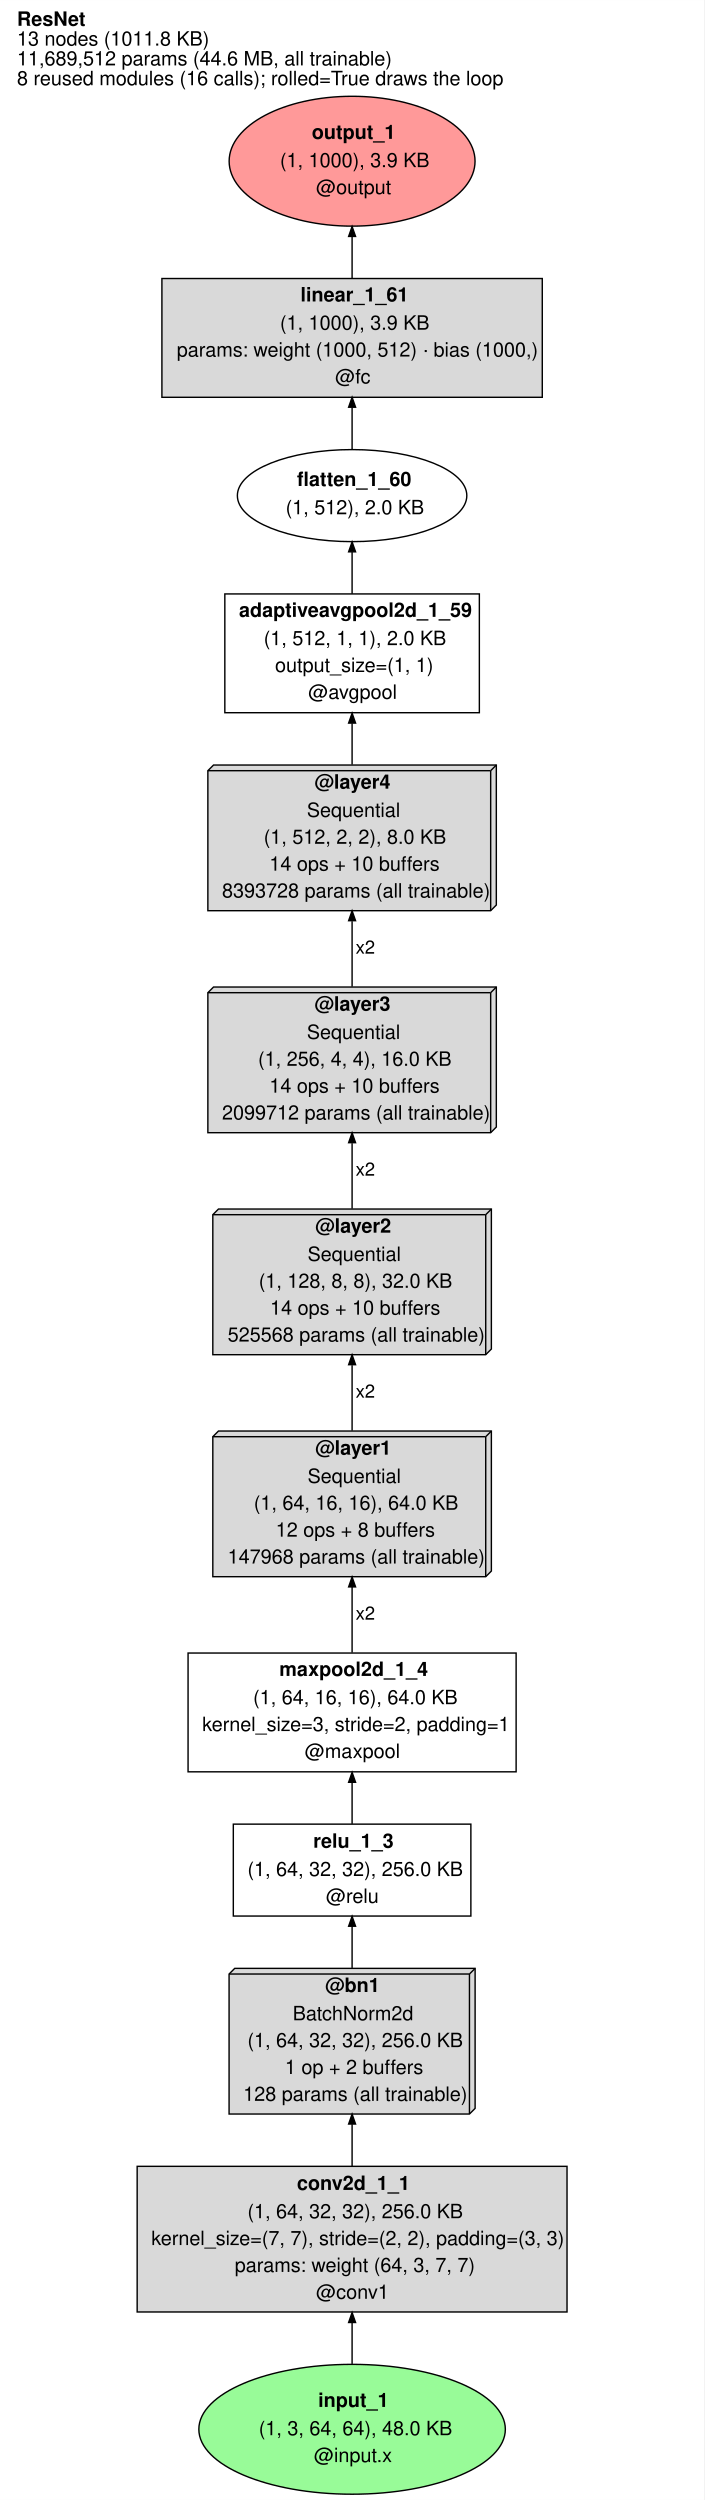
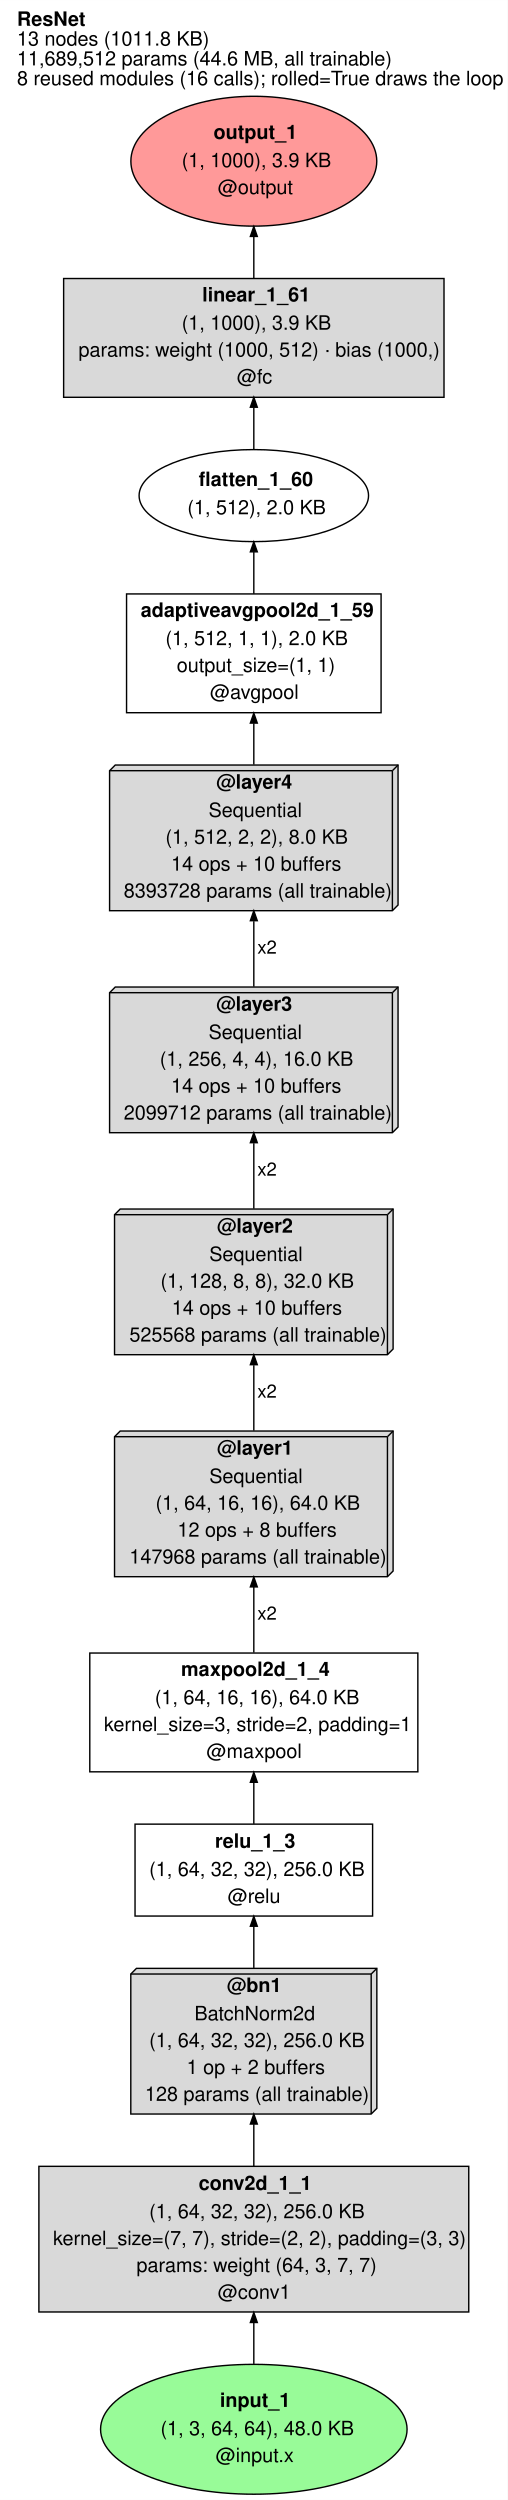
- <svg xmlns="http://www.w3.org/2000/svg" width="498pt" height="1768pt" viewBox="0.00 0.00 498.00 1767.90">
+ <svg xmlns="http://www.w3.org/2000/svg" width="359pt" height="1768pt" viewBox="0.00 0.00 359.00 1767.90">
  <g id="graph0" class="graph" transform="scale(1 1) rotate(0) translate(4 1763.9)">
-     <polygon fill="white" stroke="transparent" points="-4,4 -4,-1763.9 494,-1763.9 494,4 -4,4" />
+     <polygon fill="white" stroke="transparent" points="-4,4 -4,-1763.9 355,-1763.9 355,4 -4,4" />
    <text text-anchor="start" x="8" y="-1745.7" font-family="Helvetica,sans-Serif" font-weight="bold" font-size="14.00">ResNet</text>
    <text text-anchor="start" x="8" y="-1731.7" font-family="Helvetica,sans-Serif" font-size="14.00">13 nodes (1011.8 KB)</text>
    <text text-anchor="start" x="8" y="-1717.7" font-family="Helvetica,sans-Serif" font-size="14.00">11,689,512 params (44.6 MB, all trainable)</text>
    <text text-anchor="start" x="8" y="-1703.7" font-family="Helvetica,sans-Serif" font-size="14.00">8 reused modules (16 calls); rolled=True draws the loop</text>
    <g id="node1" class="node">
-       <ellipse fill="#98fb98" stroke="black" cx="245" cy="-45.96" rx="108.38" ry="45.92" />
-       <text text-anchor="start" x="221" y="-61.76" font-family="Helvetica,sans-Serif" font-weight="bold" font-size="14.00">input_1</text>
-       <text text-anchor="start" x="179" y="-41.76" font-family="Helvetica,sans-Serif" font-size="14.00">(1, 3, 64, 64), 48.0 KB</text>
-       <text text-anchor="start" x="218" y="-22.76" font-family="Helvetica,sans-Serif" font-size="14.00">@input.x</text>
+       <ellipse fill="#98fb98" stroke="black" cx="175.5" cy="-45.96" rx="108.38" ry="45.92" />
+       <text text-anchor="start" x="151.5" y="-61.76" font-family="Helvetica,sans-Serif" font-weight="bold" font-size="14.00">input_1</text>
+       <text text-anchor="start" x="109.5" y="-41.76" font-family="Helvetica,sans-Serif" font-size="14.00">(1, 3, 64, 64), 48.0 KB</text>
+       <text text-anchor="start" x="148.5" y="-22.76" font-family="Helvetica,sans-Serif" font-size="14.00">@input.x</text>
    </g>
    <g id="node2" class="node">
-       <polygon fill="#d9d9d9" stroke="black" points="397,-231.92 93,-231.92 93,-128.92 397,-128.92 397,-231.92" />
-       <text text-anchor="start" x="206" y="-215.22" font-family="Helvetica,sans-Serif" font-weight="bold" font-size="14.00">conv2d_1_1</text>
-       <text text-anchor="start" x="171" y="-195.22" font-family="Helvetica,sans-Serif" font-size="14.00">(1, 64, 32, 32), 256.0 KB</text>
-       <text text-anchor="start" x="103" y="-176.22" font-family="Helvetica,sans-Serif" font-size="14.00">kernel_size=(7, 7), stride=(2, 2), padding=(3, 3)</text>
-       <text text-anchor="start" x="162" y="-157.22" font-family="Helvetica,sans-Serif" font-size="14.00">params: weight (64, 3, 7, 7)</text>
-       <text text-anchor="start" x="219.5" y="-138.22" font-family="Helvetica,sans-Serif" font-size="14.00">@conv1</text>
+       <polygon fill="#d9d9d9" stroke="black" points="327.5,-231.92 23.5,-231.92 23.5,-128.92 327.5,-128.92 327.5,-231.92" />
+       <text text-anchor="start" x="136.5" y="-215.22" font-family="Helvetica,sans-Serif" font-weight="bold" font-size="14.00">conv2d_1_1</text>
+       <text text-anchor="start" x="101.5" y="-195.22" font-family="Helvetica,sans-Serif" font-size="14.00">(1, 64, 32, 32), 256.0 KB</text>
+       <text text-anchor="start" x="33.5" y="-176.22" font-family="Helvetica,sans-Serif" font-size="14.00">kernel_size=(7, 7), stride=(2, 2), padding=(3, 3)</text>
+       <text text-anchor="start" x="92.5" y="-157.22" font-family="Helvetica,sans-Serif" font-size="14.00">params: weight (64, 3, 7, 7)</text>
+       <text text-anchor="start" x="150" y="-138.22" font-family="Helvetica,sans-Serif" font-size="14.00">@conv1</text>
    </g>
    <g id="edge1" class="edge">
-       <path fill="none" stroke="black" d="M245,-92.18C245,-101.59 245,-111.63 245,-121.42" />
-       <polygon fill="black" stroke="black" points="242.55,-121.5 245,-128.5 247.45,-121.5 242.55,-121.5" />
+       <path fill="none" stroke="black" d="M175.5,-92.18C175.5,-101.59 175.5,-111.63 175.5,-121.42" />
+       <polygon fill="black" stroke="black" points="173.05,-121.5 175.5,-128.5 177.95,-121.5 173.05,-121.5" />
    </g>
    <g id="node3" class="node">
-       <polygon fill="#d9d9d9" stroke="black" points="332,-371.92 162,-371.92 158,-367.92 158,-268.92 328,-268.92 332,-272.92 332,-371.92" />
-       <polyline fill="none" stroke="black" points="328,-367.92 158,-367.92 " />
-       <polyline fill="none" stroke="black" points="328,-367.92 328,-268.92 " />
-       <polyline fill="none" stroke="black" points="328,-367.92 332,-371.92 " />
-       <text text-anchor="start" x="226" y="-355.22" font-family="Helvetica,sans-Serif" font-weight="bold" font-size="14.00">@bn1</text>
-       <text text-anchor="start" x="203" y="-335.22" font-family="Helvetica,sans-Serif" font-size="14.00">BatchNorm2d</text>
-       <text text-anchor="start" x="171" y="-316.22" font-family="Helvetica,sans-Serif" font-size="14.00">(1, 64, 32, 32), 256.0 KB</text>
-       <text text-anchor="start" x="197.5" y="-297.22" font-family="Helvetica,sans-Serif" font-size="14.00">1 op + 2 buffers</text>
-       <text text-anchor="start" x="168" y="-278.22" font-family="Helvetica,sans-Serif" font-size="14.00">128 params (all trainable)</text>
+       <polygon fill="#d9d9d9" stroke="black" points="262.5,-371.92 92.5,-371.92 88.5,-367.92 88.5,-268.92 258.5,-268.92 262.5,-272.92 262.5,-371.92" />
+       <polyline fill="none" stroke="black" points="258.5,-367.92 88.5,-367.92 " />
+       <polyline fill="none" stroke="black" points="258.5,-367.92 258.5,-268.92 " />
+       <polyline fill="none" stroke="black" points="258.5,-367.92 262.5,-371.92 " />
+       <text text-anchor="start" x="156.5" y="-355.22" font-family="Helvetica,sans-Serif" font-weight="bold" font-size="14.00">@bn1</text>
+       <text text-anchor="start" x="133.5" y="-335.22" font-family="Helvetica,sans-Serif" font-size="14.00">BatchNorm2d</text>
+       <text text-anchor="start" x="101.5" y="-316.22" font-family="Helvetica,sans-Serif" font-size="14.00">(1, 64, 32, 32), 256.0 KB</text>
+       <text text-anchor="start" x="128" y="-297.22" font-family="Helvetica,sans-Serif" font-size="14.00">1 op + 2 buffers</text>
+       <text text-anchor="start" x="98.5" y="-278.22" font-family="Helvetica,sans-Serif" font-size="14.00">128 params (all trainable)</text>
    </g>
    <g id="edge2" class="edge">
-       <path fill="none" stroke="black" d="M245,-232.03C245,-241.68 245,-251.86 245,-261.72" />
-       <polygon fill="black" stroke="black" points="242.55,-261.83 245,-268.83 247.45,-261.83 242.55,-261.83" />
+       <path fill="none" stroke="black" d="M175.5,-232.03C175.5,-241.68 175.5,-251.86 175.5,-261.72" />
+       <polygon fill="black" stroke="black" points="173.05,-261.83 175.5,-268.83 177.95,-261.83 173.05,-261.83" />
    </g>
    <g id="node4" class="node">
-       <polygon fill="white" stroke="black" points="329,-473.92 161,-473.92 161,-408.92 329,-408.92 329,-473.92" />
-       <text text-anchor="start" x="217.5" y="-457.22" font-family="Helvetica,sans-Serif" font-weight="bold" font-size="14.00">relu_1_3</text>
-       <text text-anchor="start" x="171" y="-437.22" font-family="Helvetica,sans-Serif" font-size="14.00">(1, 64, 32, 32), 256.0 KB</text>
-       <text text-anchor="start" x="226.5" y="-418.22" font-family="Helvetica,sans-Serif" font-size="14.00">@relu</text>
+       <polygon fill="white" stroke="black" points="259.5,-473.92 91.5,-473.92 91.5,-408.92 259.5,-408.92 259.5,-473.92" />
+       <text text-anchor="start" x="148" y="-457.22" font-family="Helvetica,sans-Serif" font-weight="bold" font-size="14.00">relu_1_3</text>
+       <text text-anchor="start" x="101.5" y="-437.22" font-family="Helvetica,sans-Serif" font-size="14.00">(1, 64, 32, 32), 256.0 KB</text>
+       <text text-anchor="start" x="157" y="-418.22" font-family="Helvetica,sans-Serif" font-size="14.00">@relu</text>
    </g>
    <g id="edge3" class="edge">
-       <path fill="none" stroke="black" d="M245,-372.24C245,-382.1 245,-392.29 245,-401.7" />
-       <polygon fill="black" stroke="black" points="242.55,-401.71 245,-408.71 247.45,-401.71 242.55,-401.71" />
+       <path fill="none" stroke="black" d="M175.5,-372.24C175.5,-382.1 175.5,-392.29 175.5,-401.7" />
+       <polygon fill="black" stroke="black" points="173.05,-401.71 175.5,-408.71 177.95,-401.71 173.05,-401.71" />
    </g>
    <g id="node5" class="node">
-       <polygon fill="white" stroke="black" points="361,-594.92 129,-594.92 129,-510.92 361,-510.92 361,-594.92" />
-       <text text-anchor="start" x="193.5" y="-578.72" font-family="Helvetica,sans-Serif" font-weight="bold" font-size="14.00">maxpool2d_1_4</text>
-       <text text-anchor="start" x="175" y="-558.72" font-family="Helvetica,sans-Serif" font-size="14.00">(1, 64, 16, 16), 64.0 KB</text>
-       <text text-anchor="start" x="139" y="-539.72" font-family="Helvetica,sans-Serif" font-size="14.00">kernel_size=3, stride=2, padding=1</text>
-       <text text-anchor="start" x="211.5" y="-520.72" font-family="Helvetica,sans-Serif" font-size="14.00">@maxpool</text>
+       <polygon fill="white" stroke="black" points="291.5,-594.92 59.5,-594.92 59.5,-510.92 291.5,-510.92 291.5,-594.92" />
+       <text text-anchor="start" x="124" y="-578.72" font-family="Helvetica,sans-Serif" font-weight="bold" font-size="14.00">maxpool2d_1_4</text>
+       <text text-anchor="start" x="105.5" y="-558.72" font-family="Helvetica,sans-Serif" font-size="14.00">(1, 64, 16, 16), 64.0 KB</text>
+       <text text-anchor="start" x="69.5" y="-539.72" font-family="Helvetica,sans-Serif" font-size="14.00">kernel_size=3, stride=2, padding=1</text>
+       <text text-anchor="start" x="142" y="-520.72" font-family="Helvetica,sans-Serif" font-size="14.00">@maxpool</text>
    </g>
    <g id="edge4" class="edge">
-       <path fill="none" stroke="black" d="M245,-474.1C245,-483.24 245,-493.45 245,-503.37" />
-       <polygon fill="black" stroke="black" points="242.55,-503.53 245,-510.53 247.45,-503.53 242.55,-503.53" />
+       <path fill="none" stroke="black" d="M175.5,-474.1C175.5,-483.24 175.5,-493.45 175.5,-503.37" />
+       <polygon fill="black" stroke="black" points="173.05,-503.53 175.5,-510.53 177.95,-503.53 173.05,-503.53" />
    </g>
    <g id="node6" class="node">
-       <polygon fill="#d9d9d9" stroke="black" points="343.5,-751.92 150.5,-751.92 146.5,-747.92 146.5,-648.92 339.5,-648.92 343.5,-652.92 343.5,-751.92" />
-       <polyline fill="none" stroke="black" points="339.5,-747.92 146.5,-747.92 " />
-       <polyline fill="none" stroke="black" points="339.5,-747.92 339.5,-648.92 " />
-       <polyline fill="none" stroke="black" points="339.5,-747.92 343.5,-751.92 " />
-       <text text-anchor="start" x="219" y="-735.22" font-family="Helvetica,sans-Serif" font-weight="bold" font-size="14.00">@layer1</text>
-       <text text-anchor="start" x="213.5" y="-715.22" font-family="Helvetica,sans-Serif" font-size="14.00">Sequential</text>
-       <text text-anchor="start" x="175.5" y="-696.22" font-family="Helvetica,sans-Serif" font-size="14.00">(1, 64, 16, 16), 64.0 KB</text>
-       <text text-anchor="start" x="191" y="-677.22" font-family="Helvetica,sans-Serif" font-size="14.00">12 ops + 8 buffers</text>
-       <text text-anchor="start" x="157" y="-658.22" font-family="Helvetica,sans-Serif" font-size="14.00">147968 params (all trainable)</text>
+       <polygon fill="#d9d9d9" stroke="black" points="274,-751.92 81,-751.92 77,-747.92 77,-648.92 270,-648.92 274,-652.92 274,-751.92" />
+       <polyline fill="none" stroke="black" points="270,-747.92 77,-747.92 " />
+       <polyline fill="none" stroke="black" points="270,-747.92 270,-648.92 " />
+       <polyline fill="none" stroke="black" points="270,-747.92 274,-751.92 " />
+       <text text-anchor="start" x="149.5" y="-735.22" font-family="Helvetica,sans-Serif" font-weight="bold" font-size="14.00">@layer1</text>
+       <text text-anchor="start" x="144" y="-715.22" font-family="Helvetica,sans-Serif" font-size="14.00">Sequential</text>
+       <text text-anchor="start" x="106" y="-696.22" font-family="Helvetica,sans-Serif" font-size="14.00">(1, 64, 16, 16), 64.0 KB</text>
+       <text text-anchor="start" x="121.5" y="-677.22" font-family="Helvetica,sans-Serif" font-size="14.00">12 ops + 8 buffers</text>
+       <text text-anchor="start" x="87.5" y="-658.22" font-family="Helvetica,sans-Serif" font-size="14.00">147968 params (all trainable)</text>
    </g>
    <g id="edge5" class="edge">
-       <path fill="none" stroke="black" d="M245,-595.23C245,-609.65 245,-626.12 245,-641.64" />
-       <polygon fill="black" stroke="black" points="242.55,-641.69 245,-648.69 247.45,-641.69 242.55,-641.69" />
-       <text text-anchor="start" x="247.5" y="-618.52" font-family="Helvetica,sans-Serif" font-size="13.00">x2</text>
+       <path fill="none" stroke="black" d="M175.5,-595.23C175.5,-609.65 175.5,-626.12 175.5,-641.64" />
+       <polygon fill="black" stroke="black" points="173.05,-641.69 175.5,-648.69 177.95,-641.69 173.05,-641.69" />
+       <text text-anchor="start" x="178" y="-618.52" font-family="Helvetica,sans-Serif" font-size="13.00">x2</text>
    </g>
    <g id="node7" class="node">
-       <polygon fill="#d9d9d9" stroke="black" points="343.5,-908.92 150.5,-908.92 146.5,-904.92 146.5,-805.92 339.5,-805.92 343.5,-809.92 343.5,-908.92" />
-       <polyline fill="none" stroke="black" points="339.5,-904.92 146.5,-904.92 " />
-       <polyline fill="none" stroke="black" points="339.5,-904.92 339.5,-805.92 " />
-       <polyline fill="none" stroke="black" points="339.5,-904.92 343.5,-908.92 " />
-       <text text-anchor="start" x="219" y="-892.22" font-family="Helvetica,sans-Serif" font-weight="bold" font-size="14.00">@layer2</text>
-       <text text-anchor="start" x="213.5" y="-872.22" font-family="Helvetica,sans-Serif" font-size="14.00">Sequential</text>
-       <text text-anchor="start" x="179" y="-853.22" font-family="Helvetica,sans-Serif" font-size="14.00">(1, 128, 8, 8), 32.0 KB</text>
-       <text text-anchor="start" x="187" y="-834.22" font-family="Helvetica,sans-Serif" font-size="14.00">14 ops + 10 buffers</text>
-       <text text-anchor="start" x="157" y="-815.22" font-family="Helvetica,sans-Serif" font-size="14.00">525568 params (all trainable)</text>
+       <polygon fill="#d9d9d9" stroke="black" points="274,-908.92 81,-908.92 77,-904.92 77,-805.92 270,-805.92 274,-809.92 274,-908.92" />
+       <polyline fill="none" stroke="black" points="270,-904.92 77,-904.92 " />
+       <polyline fill="none" stroke="black" points="270,-904.92 270,-805.92 " />
+       <polyline fill="none" stroke="black" points="270,-904.92 274,-908.92 " />
+       <text text-anchor="start" x="149.5" y="-892.22" font-family="Helvetica,sans-Serif" font-weight="bold" font-size="14.00">@layer2</text>
+       <text text-anchor="start" x="144" y="-872.22" font-family="Helvetica,sans-Serif" font-size="14.00">Sequential</text>
+       <text text-anchor="start" x="109.5" y="-853.22" font-family="Helvetica,sans-Serif" font-size="14.00">(1, 128, 8, 8), 32.0 KB</text>
+       <text text-anchor="start" x="117.5" y="-834.22" font-family="Helvetica,sans-Serif" font-size="14.00">14 ops + 10 buffers</text>
+       <text text-anchor="start" x="87.5" y="-815.22" font-family="Helvetica,sans-Serif" font-size="14.00">525568 params (all trainable)</text>
    </g>
    <g id="edge6" class="edge">
-       <path fill="none" stroke="black" d="M245,-752.18C245,-766.97 245,-783.25 245,-798.46" />
-       <polygon fill="black" stroke="black" points="242.55,-798.82 245,-805.82 247.45,-798.82 242.55,-798.82" />
-       <text text-anchor="start" x="247.5" y="-775.52" font-family="Helvetica,sans-Serif" font-size="13.00">x2</text>
+       <path fill="none" stroke="black" d="M175.5,-752.18C175.5,-766.97 175.5,-783.25 175.5,-798.46" />
+       <polygon fill="black" stroke="black" points="173.05,-798.82 175.5,-805.82 177.95,-798.82 173.05,-798.82" />
+       <text text-anchor="start" x="178" y="-775.52" font-family="Helvetica,sans-Serif" font-size="13.00">x2</text>
    </g>
    <g id="node8" class="node">
-       <polygon fill="#d9d9d9" stroke="black" points="347,-1065.92 147,-1065.92 143,-1061.92 143,-962.92 343,-962.92 347,-966.92 347,-1065.92" />
-       <polyline fill="none" stroke="black" points="343,-1061.92 143,-1061.92 " />
-       <polyline fill="none" stroke="black" points="343,-1061.92 343,-962.92 " />
-       <polyline fill="none" stroke="black" points="343,-1061.92 347,-1065.92 " />
-       <text text-anchor="start" x="218.5" y="-1049.22" font-family="Helvetica,sans-Serif" font-weight="bold" font-size="14.00">@layer3</text>
-       <text text-anchor="start" x="213" y="-1029.22" font-family="Helvetica,sans-Serif" font-size="14.00">Sequential</text>
-       <text text-anchor="start" x="178.5" y="-1010.22" font-family="Helvetica,sans-Serif" font-size="14.00">(1, 256, 4, 4), 16.0 KB</text>
-       <text text-anchor="start" x="186.5" y="-991.22" font-family="Helvetica,sans-Serif" font-size="14.00">14 ops + 10 buffers</text>
-       <text text-anchor="start" x="153" y="-972.22" font-family="Helvetica,sans-Serif" font-size="14.00">2099712 params (all trainable)</text>
+       <polygon fill="#d9d9d9" stroke="black" points="277.5,-1065.92 77.5,-1065.92 73.5,-1061.92 73.5,-962.92 273.5,-962.92 277.5,-966.92 277.5,-1065.92" />
+       <polyline fill="none" stroke="black" points="273.5,-1061.92 73.5,-1061.92 " />
+       <polyline fill="none" stroke="black" points="273.5,-1061.92 273.5,-962.92 " />
+       <polyline fill="none" stroke="black" points="273.5,-1061.92 277.5,-1065.92 " />
+       <text text-anchor="start" x="149" y="-1049.22" font-family="Helvetica,sans-Serif" font-weight="bold" font-size="14.00">@layer3</text>
+       <text text-anchor="start" x="143.5" y="-1029.22" font-family="Helvetica,sans-Serif" font-size="14.00">Sequential</text>
+       <text text-anchor="start" x="109" y="-1010.22" font-family="Helvetica,sans-Serif" font-size="14.00">(1, 256, 4, 4), 16.0 KB</text>
+       <text text-anchor="start" x="117" y="-991.22" font-family="Helvetica,sans-Serif" font-size="14.00">14 ops + 10 buffers</text>
+       <text text-anchor="start" x="83.5" y="-972.22" font-family="Helvetica,sans-Serif" font-size="14.00">2099712 params (all trainable)</text>
    </g>
    <g id="edge7" class="edge">
-       <path fill="none" stroke="black" d="M245,-909.18C245,-923.97 245,-940.25 245,-955.46" />
-       <polygon fill="black" stroke="black" points="242.55,-955.82 245,-962.82 247.45,-955.82 242.55,-955.82" />
-       <text text-anchor="start" x="247.5" y="-932.52" font-family="Helvetica,sans-Serif" font-size="13.00">x2</text>
+       <path fill="none" stroke="black" d="M175.5,-909.18C175.5,-923.97 175.5,-940.25 175.5,-955.46" />
+       <polygon fill="black" stroke="black" points="173.05,-955.82 175.5,-962.82 177.95,-955.82 173.05,-955.82" />
+       <text text-anchor="start" x="178" y="-932.52" font-family="Helvetica,sans-Serif" font-size="13.00">x2</text>
    </g>
    <g id="node9" class="node">
-       <polygon fill="#d9d9d9" stroke="black" points="347,-1222.92 147,-1222.92 143,-1218.92 143,-1119.92 343,-1119.92 347,-1123.92 347,-1222.92" />
-       <polyline fill="none" stroke="black" points="343,-1218.92 143,-1218.92 " />
-       <polyline fill="none" stroke="black" points="343,-1218.92 343,-1119.92 " />
-       <polyline fill="none" stroke="black" points="343,-1218.92 347,-1222.92 " />
-       <text text-anchor="start" x="218.5" y="-1206.22" font-family="Helvetica,sans-Serif" font-weight="bold" font-size="14.00">@layer4</text>
-       <text text-anchor="start" x="213" y="-1186.22" font-family="Helvetica,sans-Serif" font-size="14.00">Sequential</text>
-       <text text-anchor="start" x="182.5" y="-1167.22" font-family="Helvetica,sans-Serif" font-size="14.00">(1, 512, 2, 2), 8.0 KB</text>
-       <text text-anchor="start" x="186.5" y="-1148.22" font-family="Helvetica,sans-Serif" font-size="14.00">14 ops + 10 buffers</text>
-       <text text-anchor="start" x="153" y="-1129.22" font-family="Helvetica,sans-Serif" font-size="14.00">8393728 params (all trainable)</text>
+       <polygon fill="#d9d9d9" stroke="black" points="277.5,-1222.92 77.5,-1222.92 73.5,-1218.92 73.5,-1119.92 273.5,-1119.92 277.5,-1123.92 277.5,-1222.92" />
+       <polyline fill="none" stroke="black" points="273.5,-1218.92 73.5,-1218.92 " />
+       <polyline fill="none" stroke="black" points="273.5,-1218.92 273.5,-1119.92 " />
+       <polyline fill="none" stroke="black" points="273.5,-1218.92 277.5,-1222.92 " />
+       <text text-anchor="start" x="149" y="-1206.22" font-family="Helvetica,sans-Serif" font-weight="bold" font-size="14.00">@layer4</text>
+       <text text-anchor="start" x="143.5" y="-1186.22" font-family="Helvetica,sans-Serif" font-size="14.00">Sequential</text>
+       <text text-anchor="start" x="113" y="-1167.22" font-family="Helvetica,sans-Serif" font-size="14.00">(1, 512, 2, 2), 8.0 KB</text>
+       <text text-anchor="start" x="117" y="-1148.22" font-family="Helvetica,sans-Serif" font-size="14.00">14 ops + 10 buffers</text>
+       <text text-anchor="start" x="83.5" y="-1129.22" font-family="Helvetica,sans-Serif" font-size="14.00">8393728 params (all trainable)</text>
    </g>
    <g id="edge8" class="edge">
-       <path fill="none" stroke="black" d="M245,-1066.18C245,-1080.97 245,-1097.25 245,-1112.46" />
-       <polygon fill="black" stroke="black" points="242.55,-1112.82 245,-1119.82 247.45,-1112.82 242.55,-1112.82" />
-       <text text-anchor="start" x="247.5" y="-1089.52" font-family="Helvetica,sans-Serif" font-size="13.00">x2</text>
+       <path fill="none" stroke="black" d="M175.5,-1066.18C175.5,-1080.97 175.5,-1097.25 175.5,-1112.46" />
+       <polygon fill="black" stroke="black" points="173.05,-1112.82 175.5,-1119.82 177.95,-1112.82 173.05,-1112.82" />
+       <text text-anchor="start" x="178" y="-1089.52" font-family="Helvetica,sans-Serif" font-size="13.00">x2</text>
    </g>
    <g id="node10" class="node">
-       <polygon fill="white" stroke="black" points="335,-1343.92 155,-1343.92 155,-1259.92 335,-1259.92 335,-1343.92" />
-       <text text-anchor="start" x="165" y="-1327.72" font-family="Helvetica,sans-Serif" font-weight="bold" font-size="14.00">adaptiveavgpool2d_1_59</text>
-       <text text-anchor="start" x="182.5" y="-1307.72" font-family="Helvetica,sans-Serif" font-size="14.00">(1, 512, 1, 1), 2.0 KB</text>
-       <text text-anchor="start" x="190.5" y="-1288.72" font-family="Helvetica,sans-Serif" font-size="14.00">output_size=(1, 1)</text>
-       <text text-anchor="start" x="214" y="-1269.72" font-family="Helvetica,sans-Serif" font-size="14.00">@avgpool</text>
+       <polygon fill="white" stroke="black" points="265.5,-1343.92 85.5,-1343.92 85.5,-1259.92 265.5,-1259.92 265.5,-1343.92" />
+       <text text-anchor="start" x="95.5" y="-1327.72" font-family="Helvetica,sans-Serif" font-weight="bold" font-size="14.00">adaptiveavgpool2d_1_59</text>
+       <text text-anchor="start" x="113" y="-1307.72" font-family="Helvetica,sans-Serif" font-size="14.00">(1, 512, 1, 1), 2.0 KB</text>
+       <text text-anchor="start" x="121" y="-1288.72" font-family="Helvetica,sans-Serif" font-size="14.00">output_size=(1, 1)</text>
+       <text text-anchor="start" x="144.5" y="-1269.72" font-family="Helvetica,sans-Serif" font-size="14.00">@avgpool</text>
    </g>
    <g id="edge9" class="edge">
-       <path fill="none" stroke="black" d="M245,-1223.21C245,-1232.83 245,-1242.86 245,-1252.41" />
-       <polygon fill="black" stroke="black" points="242.55,-1252.59 245,-1259.59 247.45,-1252.59 242.55,-1252.59" />
+       <path fill="none" stroke="black" d="M175.5,-1223.21C175.5,-1232.83 175.5,-1242.86 175.5,-1252.41" />
+       <polygon fill="black" stroke="black" points="173.05,-1252.59 175.5,-1259.59 177.95,-1252.59 173.05,-1252.59" />
    </g>
    <g id="node11" class="node">
-       <ellipse fill="white" stroke="black" cx="245" cy="-1413.45" rx="81.13" ry="32.55" />
-       <text text-anchor="start" x="206" y="-1420.25" font-family="Helvetica,sans-Serif" font-weight="bold" font-size="14.00">flatten_1_60</text>
-       <text text-anchor="start" x="198" y="-1400.25" font-family="Helvetica,sans-Serif" font-size="14.00">(1, 512), 2.0 KB</text>
+       <ellipse fill="white" stroke="black" cx="175.5" cy="-1413.45" rx="81.13" ry="32.55" />
+       <text text-anchor="start" x="136.5" y="-1420.25" font-family="Helvetica,sans-Serif" font-weight="bold" font-size="14.00">flatten_1_60</text>
+       <text text-anchor="start" x="128.5" y="-1400.25" font-family="Helvetica,sans-Serif" font-size="14.00">(1, 512), 2.0 KB</text>
    </g>
    <g id="edge10" class="edge">
-       <path fill="none" stroke="black" d="M245,-1344.02C245,-1353.69 245,-1363.98 245,-1373.55" />
-       <polygon fill="black" stroke="black" points="242.55,-1373.71 245,-1380.71 247.45,-1373.71 242.55,-1373.71" />
+       <path fill="none" stroke="black" d="M175.5,-1344.02C175.5,-1353.69 175.5,-1363.98 175.5,-1373.55" />
+       <polygon fill="black" stroke="black" points="173.05,-1373.71 175.5,-1380.71 177.95,-1373.71 173.05,-1373.71" />
    </g>
    <g id="node12" class="node">
-       <polygon fill="#d9d9d9" stroke="black" points="379.5,-1566.98 110.5,-1566.98 110.5,-1482.98 379.5,-1482.98 379.5,-1566.98" />
-       <text text-anchor="start" x="208.5" y="-1550.78" font-family="Helvetica,sans-Serif" font-weight="bold" font-size="14.00">linear_1_61</text>
-       <text text-anchor="start" x="194" y="-1530.78" font-family="Helvetica,sans-Serif" font-size="14.00">(1, 1000), 3.9 KB</text>
-       <text text-anchor="start" x="121" y="-1511.78" font-family="Helvetica,sans-Serif" font-size="14.00">params: weight (1000, 512) · bias (1000,)</text>
-       <text text-anchor="start" x="233" y="-1492.78" font-family="Helvetica,sans-Serif" font-size="14.00">@fc</text>
+       <polygon fill="#d9d9d9" stroke="black" points="310,-1566.98 41,-1566.98 41,-1482.98 310,-1482.98 310,-1566.98" />
+       <text text-anchor="start" x="139" y="-1550.78" font-family="Helvetica,sans-Serif" font-weight="bold" font-size="14.00">linear_1_61</text>
+       <text text-anchor="start" x="124.5" y="-1530.78" font-family="Helvetica,sans-Serif" font-size="14.00">(1, 1000), 3.9 KB</text>
+       <text text-anchor="start" x="51.5" y="-1511.78" font-family="Helvetica,sans-Serif" font-size="14.00">params: weight (1000, 512) · bias (1000,)</text>
+       <text text-anchor="start" x="163.5" y="-1492.78" font-family="Helvetica,sans-Serif" font-size="14.00">@fc</text>
    </g>
    <g id="edge11" class="edge">
-       <path fill="none" stroke="black" d="M245,-1446.13C245,-1455.38 245,-1465.71 245,-1475.74" />
-       <polygon fill="black" stroke="black" points="242.55,-1475.98 245,-1482.98 247.45,-1475.98 242.55,-1475.98" />
+       <path fill="none" stroke="black" d="M175.5,-1446.13C175.5,-1455.38 175.5,-1465.71 175.5,-1475.74" />
+       <polygon fill="black" stroke="black" points="173.05,-1475.98 175.5,-1482.98 177.95,-1475.98 173.05,-1475.98" />
    </g>
    <g id="node13" class="node">
-       <ellipse fill="#ff9999" stroke="black" cx="245" cy="-1649.94" rx="86.95" ry="45.92" />
-       <text text-anchor="start" x="216.5" y="-1665.74" font-family="Helvetica,sans-Serif" font-weight="bold" font-size="14.00">output_1</text>
-       <text text-anchor="start" x="194" y="-1645.74" font-family="Helvetica,sans-Serif" font-size="14.00">(1, 1000), 3.9 KB</text>
-       <text text-anchor="start" x="219.5" y="-1626.74" font-family="Helvetica,sans-Serif" font-size="14.00">@output</text>
+       <ellipse fill="#ff9999" stroke="black" cx="175.5" cy="-1649.94" rx="86.95" ry="45.92" />
+       <text text-anchor="start" x="147" y="-1665.74" font-family="Helvetica,sans-Serif" font-weight="bold" font-size="14.00">output_1</text>
+       <text text-anchor="start" x="124.5" y="-1645.74" font-family="Helvetica,sans-Serif" font-size="14.00">(1, 1000), 3.9 KB</text>
+       <text text-anchor="start" x="150" y="-1626.74" font-family="Helvetica,sans-Serif" font-size="14.00">@output</text>
    </g>
    <g id="edge12" class="edge">
-       <path fill="none" stroke="black" d="M245,-1567.26C245,-1576.7 245,-1586.84 245,-1596.67" />
-       <polygon fill="black" stroke="black" points="242.55,-1596.75 245,-1603.75 247.45,-1596.75 242.55,-1596.75" />
+       <path fill="none" stroke="black" d="M175.5,-1567.26C175.5,-1576.7 175.5,-1586.84 175.5,-1596.67" />
+       <polygon fill="black" stroke="black" points="173.05,-1596.75 175.5,-1603.75 177.95,-1596.75 173.05,-1596.75" />
    </g>
  </g>
</svg>
